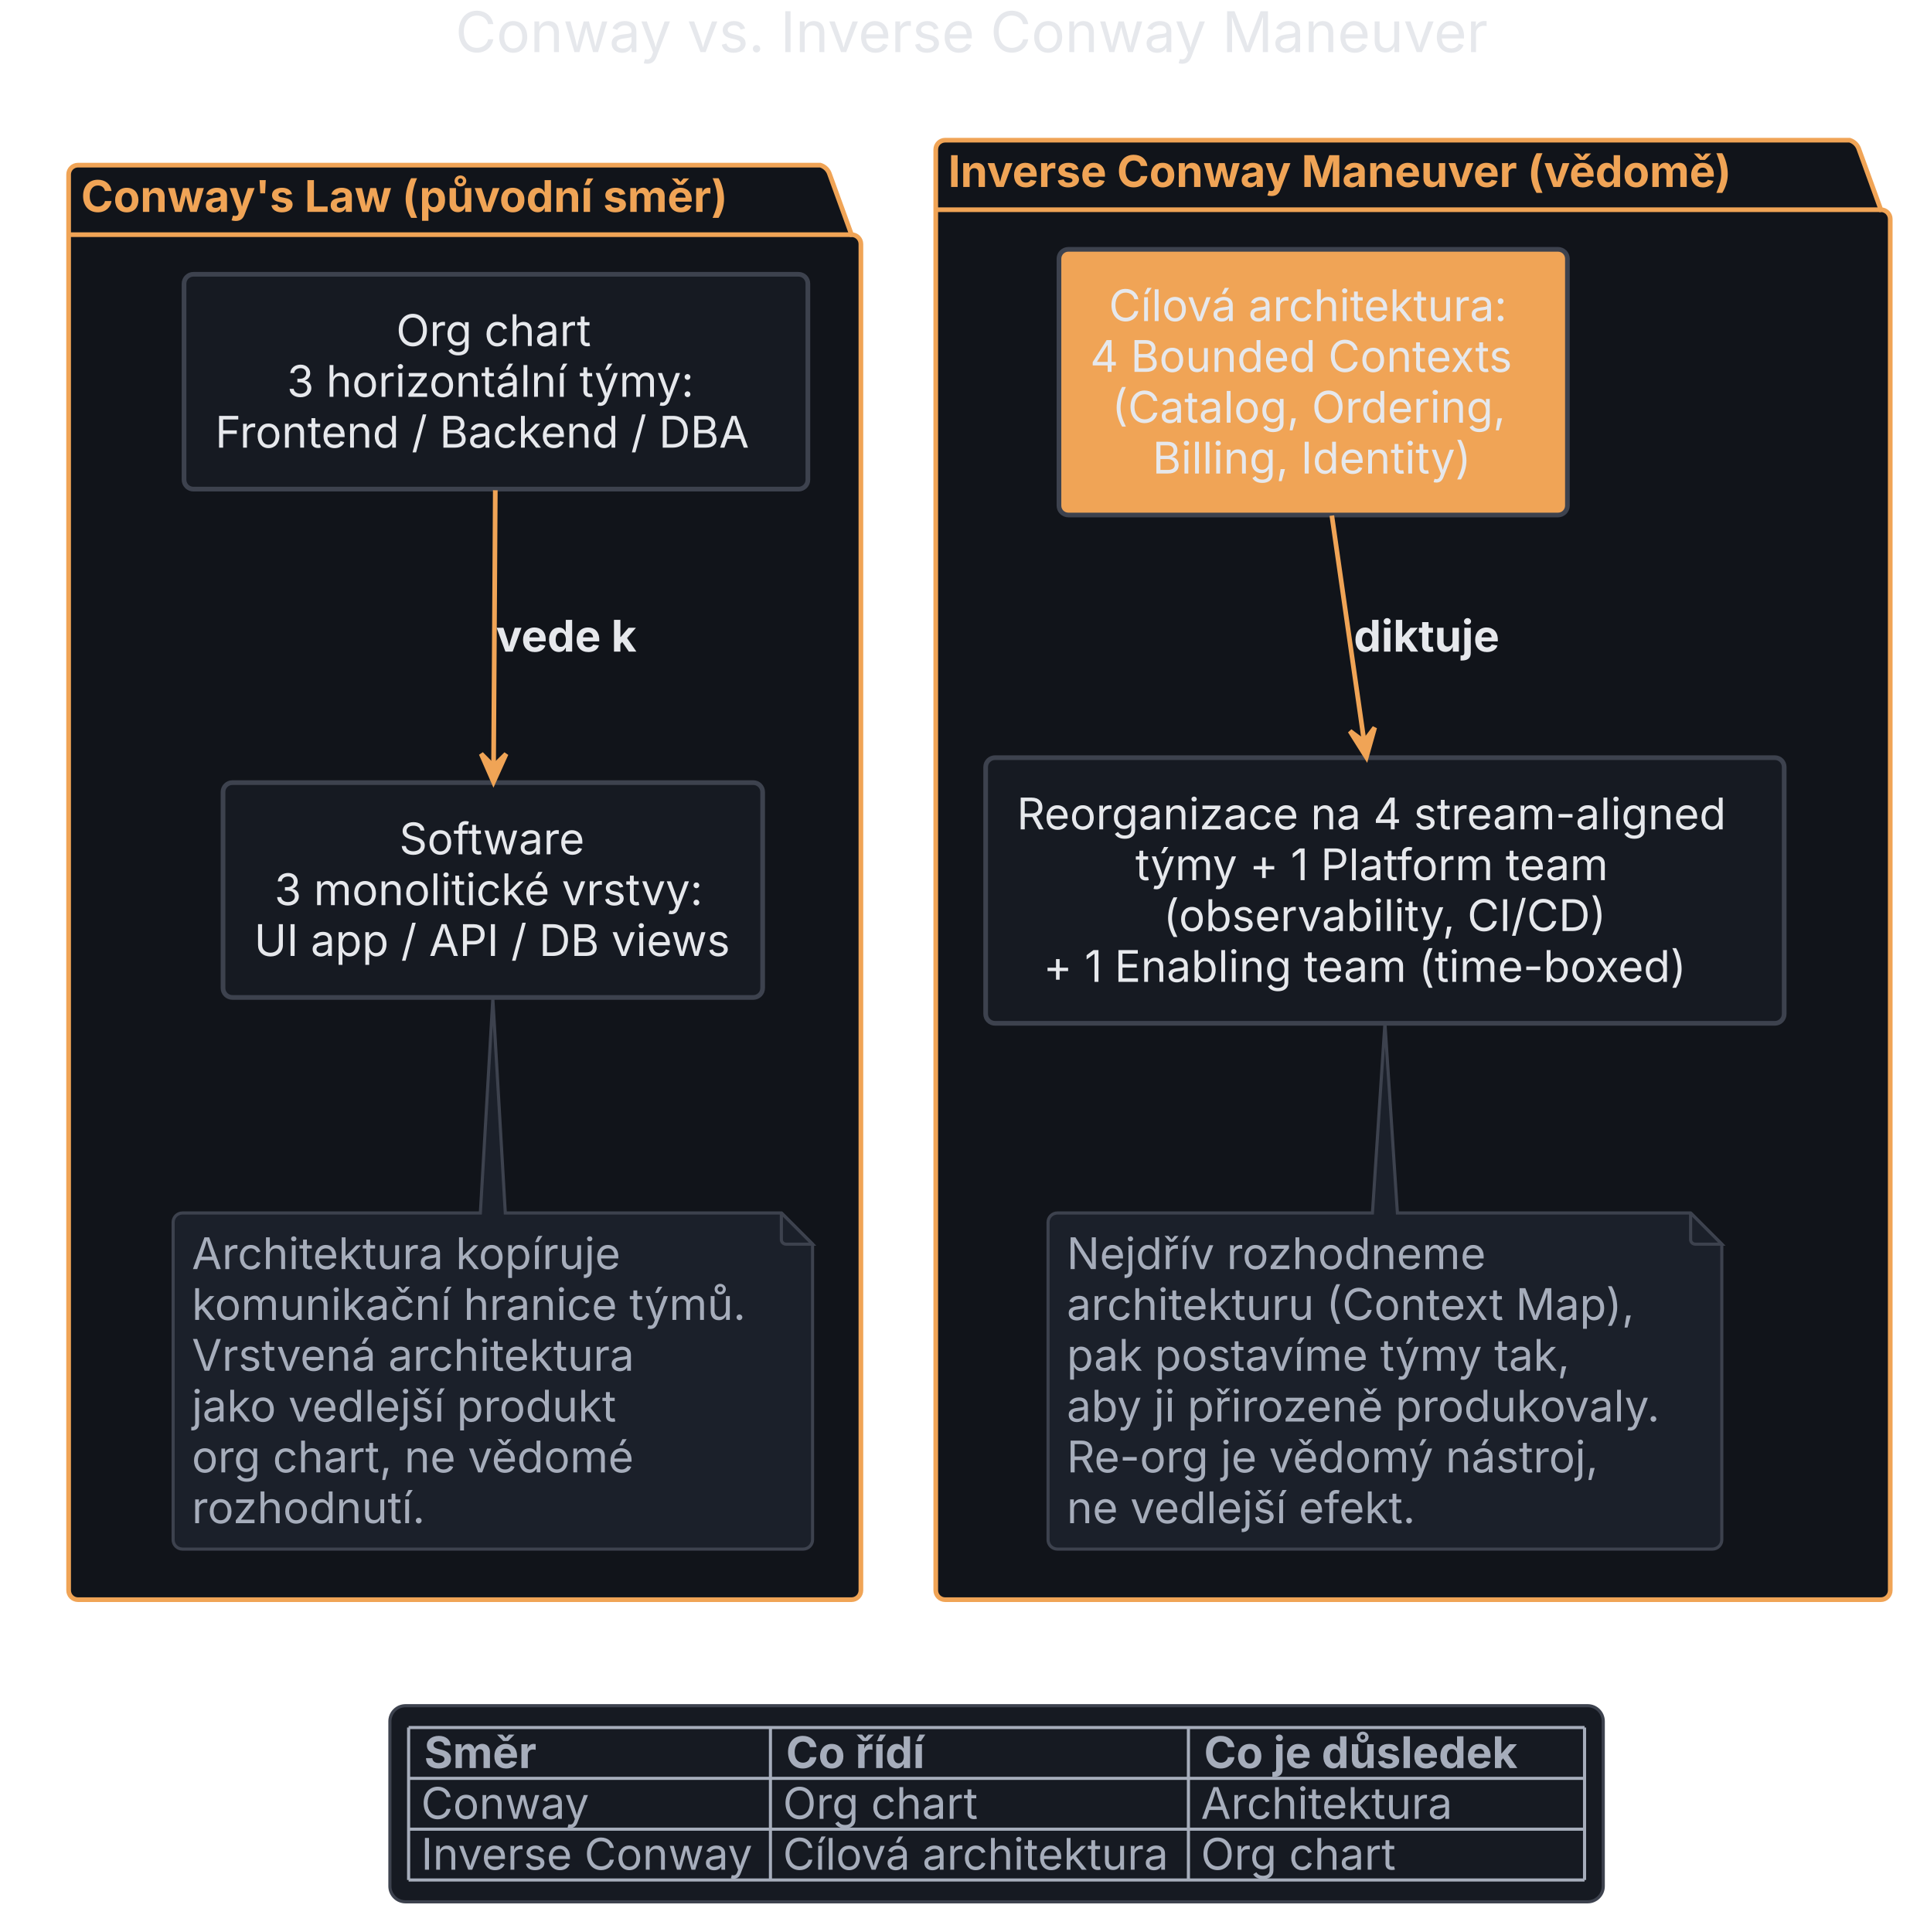
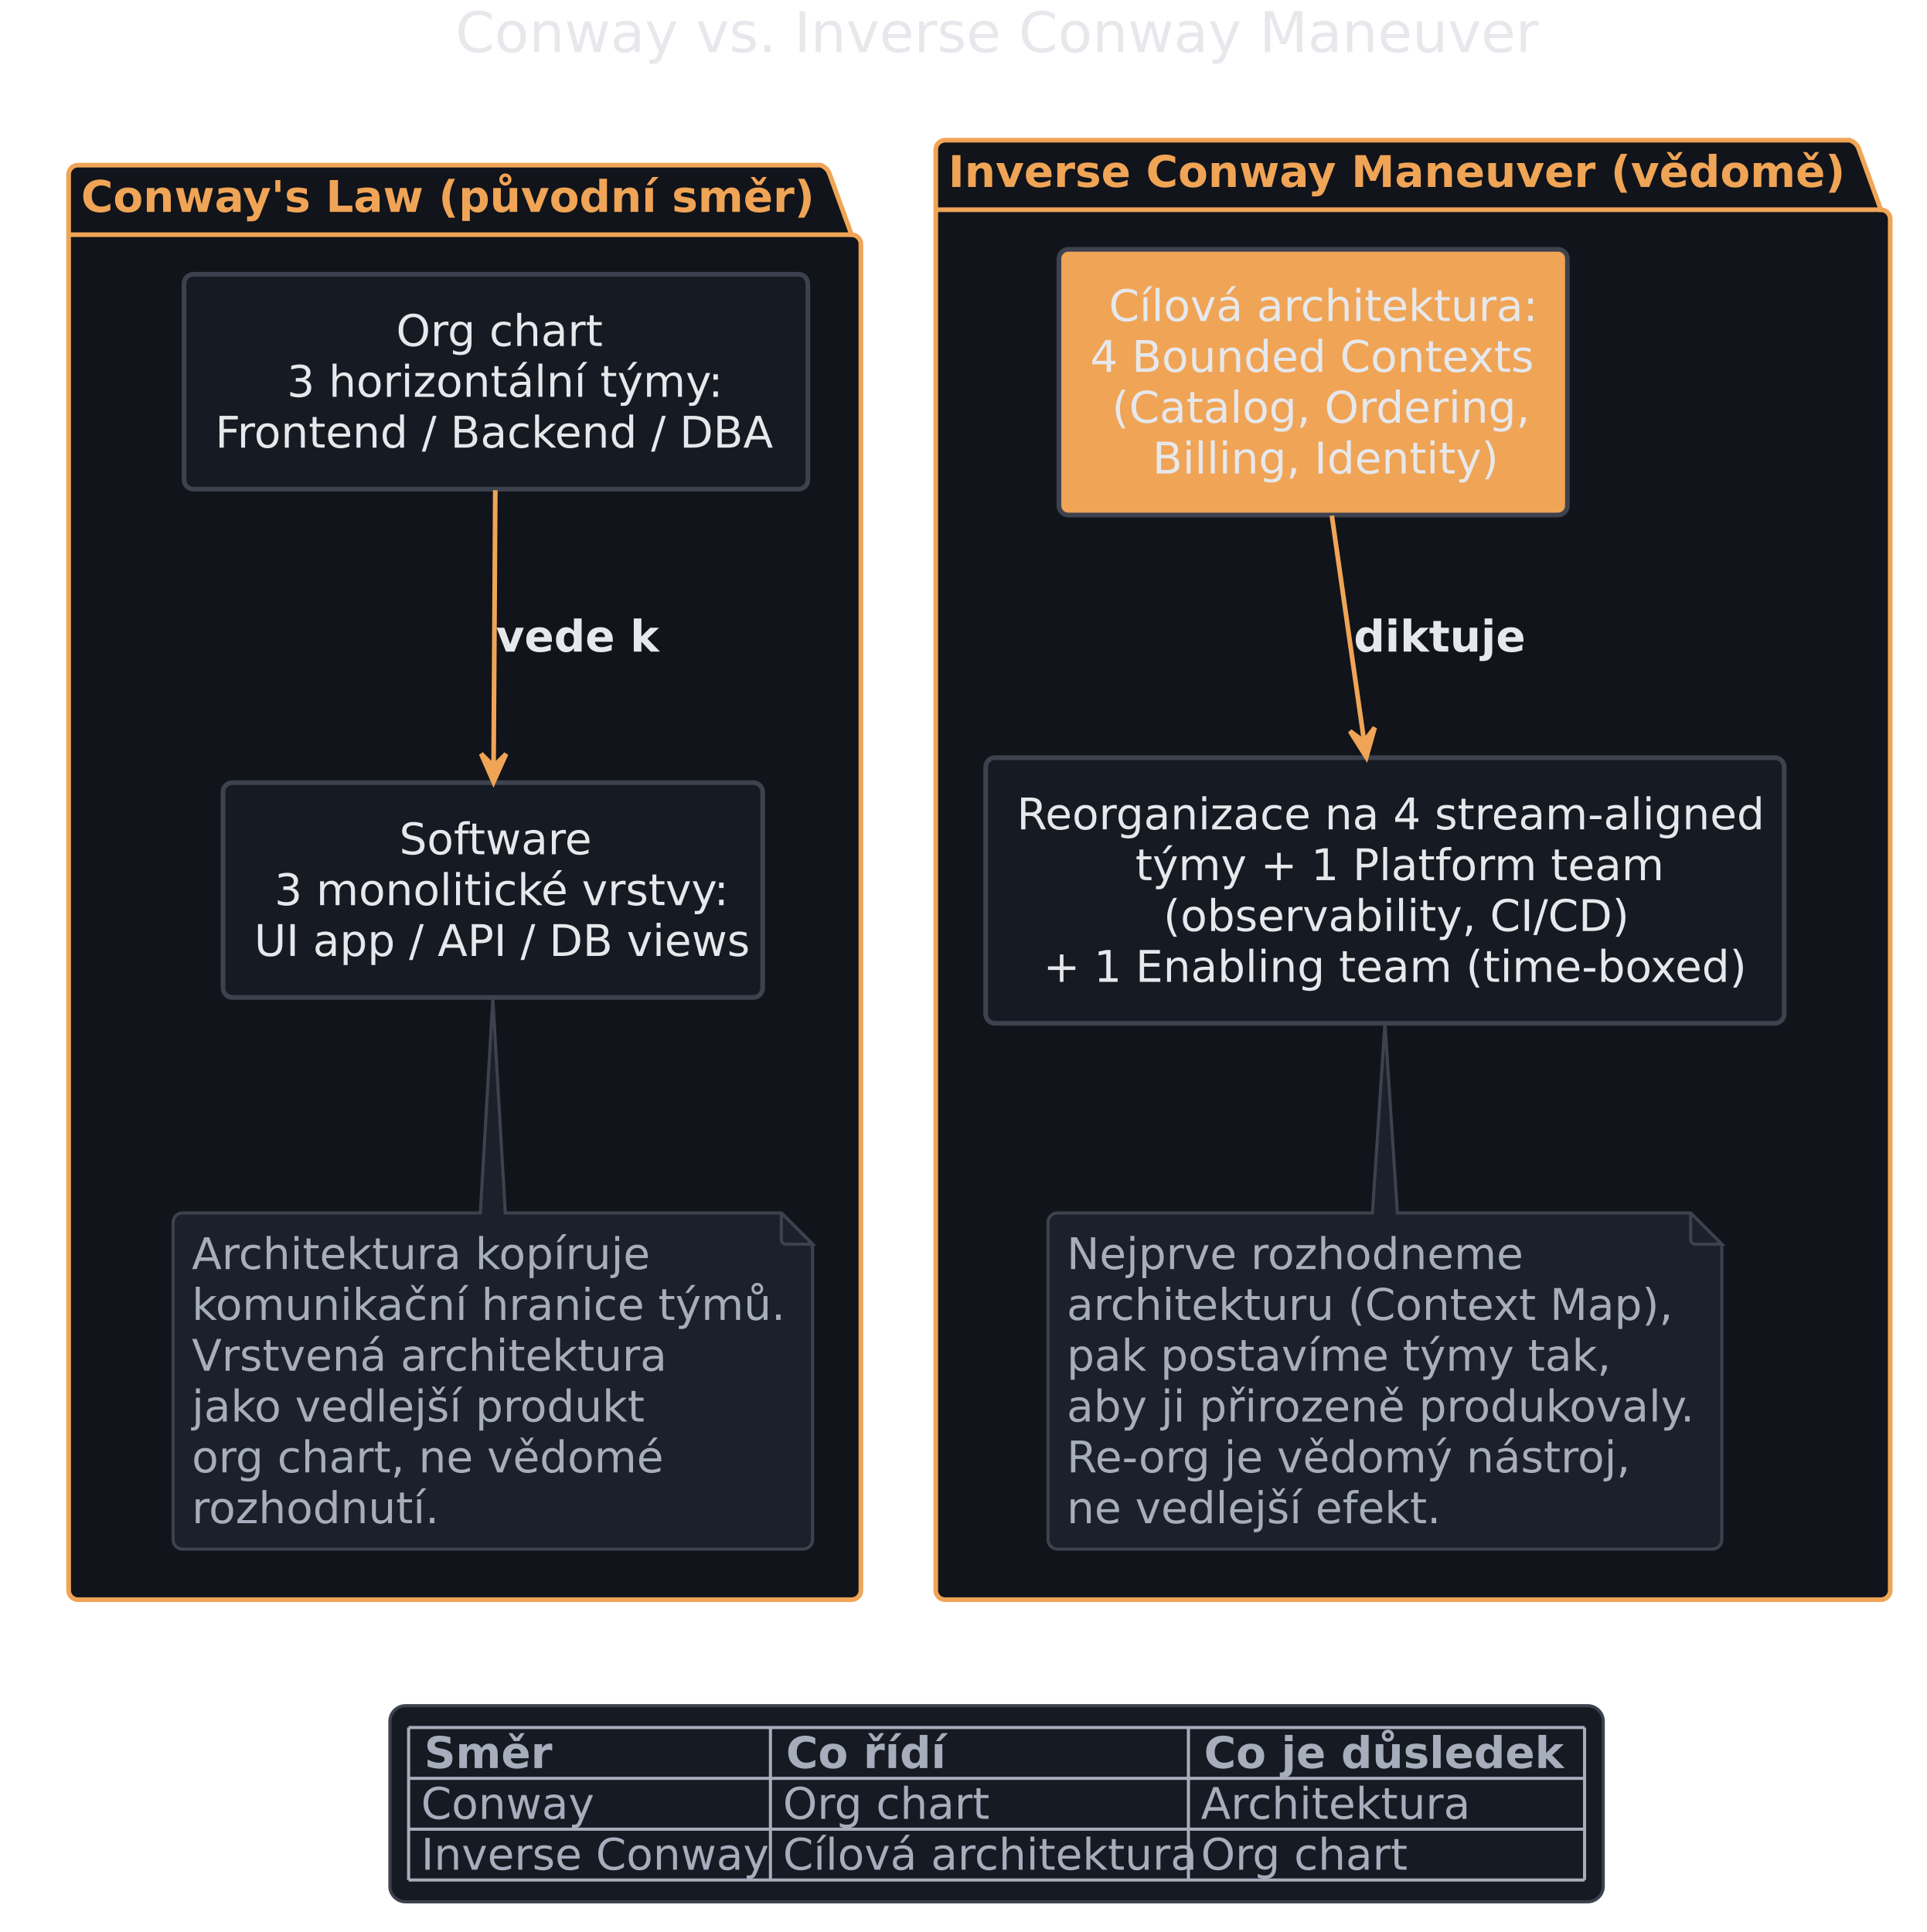
<svg xmlns="http://www.w3.org/2000/svg" contentScriptType="application/ecmascript" contentStyleType="text/css" height="968.75px" preserveAspectRatio="none" style="width:965px;height:968px;background:#11141A;" version="1.1" viewBox="0 0 965 968" width="965.625px" zoomAndPan="magnify">
  <defs />
  <g>
-     <text fill="#E6E8EC" font-family="Inter, ui-sans-serif, system-ui, -apple-system, sans-serif" font-size="28.125" lengthAdjust="spacingAndGlyphs" textLength="543.75" x="228.125" y="26.106">Conway vs. Inverse Conway Maneuver</text>
+     <text fill="#E6E8EC" font-family="DejaVu Sans" font-size="28.125" lengthAdjust="spacingAndGlyphs" textLength="543.75" x="228.125" y="26.106">Conway vs. Inverse Conway Maneuver</text>
    <path d="M39.062,82.739 L410.938,82.739 A7.031,7.031 0 0 1 415.625,87.427 L426.562,117.578 L426.562,117.578 A4.688,4.688 0 0 1 431.25,122.266 L431.25,796.802 A4.688,4.688 0 0 1 426.562,801.489 L39.062,801.489 A4.688,4.688 0 0 1 34.375,796.802 L34.375,87.427 A4.688,4.688 0 0 1 39.062,82.739 " fill="#11141A" style="stroke: #F0A456; stroke-width: 2.344;" />
    <line style="stroke: #F0A456; stroke-width: 2.344;" x1="34.375" x2="426.562" y1="117.578" y2="117.578" />
-     <text fill="#F0A456" font-family="Inter, ui-sans-serif, system-ui, -apple-system, sans-serif" font-size="21.875" font-weight="bold" lengthAdjust="spacingAndGlyphs" textLength="371.875" x="40.625" y="106.169">Conway's Law (původní směr)</text>
+     <text fill="#F0A456" font-family="DejaVu Sans" font-size="21.875" font-weight="bold" lengthAdjust="spacingAndGlyphs" textLength="371.875" x="40.625" y="106.169">Conway's Law (původní směr)</text>
    <path d="M473.438,70.239 L926.562,70.239 A7.031,7.031 0 0 1 931.25,74.927 L942.188,105.078 L942.188,105.078 A4.688,4.688 0 0 1 946.875,109.766 L946.875,796.802 A4.688,4.688 0 0 1 942.188,801.489 L473.438,801.489 A4.688,4.688 0 0 1 468.75,796.802 L468.75,74.927 A4.688,4.688 0 0 1 473.438,70.239 " fill="#11141A" style="stroke: #F0A456; stroke-width: 2.344;" />
    <line style="stroke: #F0A456; stroke-width: 2.344;" x1="468.75" x2="942.188" y1="105.078" y2="105.078" />
-     <text fill="#F0A456" font-family="Inter, ui-sans-serif, system-ui, -apple-system, sans-serif" font-size="21.875" font-weight="bold" lengthAdjust="spacingAndGlyphs" textLength="453.125" x="475" y="93.669">Inverse Conway Maneuver (vědomě)</text>
+     <text fill="#F0A456" font-family="DejaVu Sans" font-size="21.875" font-weight="bold" lengthAdjust="spacingAndGlyphs" textLength="453.125" x="475" y="93.669">Inverse Conway Maneuver (vědomě)</text>
    <rect fill="#161A22" height="107.642" rx="4.688" ry="4.688" style="stroke: #3D424E; stroke-width: 2.344;" width="312.5" x="92.188" y="137.427" />
-     <text fill="#E6E8EC" font-family="Inter, ui-sans-serif, system-ui, -apple-system, sans-serif" font-size="21.875" lengthAdjust="spacingAndGlyphs" textLength="100" x="198.438" y="173.357">Org chart</text>
-     <text fill="#E6E8EC" font-family="Inter, ui-sans-serif, system-ui, -apple-system, sans-serif" font-size="21.875" lengthAdjust="spacingAndGlyphs" textLength="209.375" x="143.75" y="198.821">3 horizontální týmy:</text>
-     <text fill="#E6E8EC" font-family="Inter, ui-sans-serif, system-ui, -apple-system, sans-serif" font-size="21.875" lengthAdjust="spacingAndGlyphs" textLength="281.25" x="107.812" y="224.284">Frontend / Backend / DBA</text>
+     <text fill="#E6E8EC" font-family="DejaVu Sans" font-size="21.875" lengthAdjust="spacingAndGlyphs" textLength="100" x="198.438" y="173.357">Org chart</text>
+     <text fill="#E6E8EC" font-family="DejaVu Sans" font-size="21.875" lengthAdjust="spacingAndGlyphs" textLength="209.375" x="143.75" y="198.821">3 horizontální týmy:</text>
+     <text fill="#E6E8EC" font-family="DejaVu Sans" font-size="21.875" lengthAdjust="spacingAndGlyphs" textLength="281.25" x="107.812" y="224.284">Frontend / Backend / DBA</text>
    <rect fill="#161A22" height="107.642" rx="4.688" ry="4.688" style="stroke: #3D424E; stroke-width: 2.344;" width="270.312" x="111.719" y="392.114" />
-     <text fill="#E6E8EC" font-family="Inter, ui-sans-serif, system-ui, -apple-system, sans-serif" font-size="21.875" lengthAdjust="spacingAndGlyphs" textLength="93.75" x="200" y="428.044">Software</text>
-     <text fill="#E6E8EC" font-family="Inter, ui-sans-serif, system-ui, -apple-system, sans-serif" font-size="21.875" lengthAdjust="spacingAndGlyphs" textLength="218.75" x="137.5" y="453.508">3 monolitické vrstvy:</text>
-     <text fill="#E6E8EC" font-family="Inter, ui-sans-serif, system-ui, -apple-system, sans-serif" font-size="21.875" lengthAdjust="spacingAndGlyphs" textLength="239.062" x="127.344" y="478.972">UI app / API / DB views</text>
+     <text fill="#E6E8EC" font-family="DejaVu Sans" font-size="21.875" lengthAdjust="spacingAndGlyphs" textLength="93.75" x="200" y="428.044">Software</text>
+     <text fill="#E6E8EC" font-family="DejaVu Sans" font-size="21.875" lengthAdjust="spacingAndGlyphs" textLength="218.75" x="137.5" y="453.508">3 monolitické vrstvy:</text>
+     <text fill="#E6E8EC" font-family="DejaVu Sans" font-size="21.875" lengthAdjust="spacingAndGlyphs" textLength="239.062" x="127.344" y="478.972">UI app / API / DB views</text>
    <path d="M86.719,612.427 L86.719,771.46 A4.688,4.688 0 0 0 91.406,776.148 L402.344,776.148 A4.688,4.688 0 0 0 407.031,771.46 L407.031,623.364 L391.406,607.739 L253.125,607.739 L246.875,500.302 L240.625,607.739 L91.406,607.739 A4.688,4.688 0 0 0 86.719,612.427 " fill="#1B202A" style="stroke: #3D424E; stroke-width: 1.562;" />
    <path d="M391.406,607.739 L391.406,621.02 A2.344,2.344 0 0 0 393.75,623.364 L407.031,623.364 L391.406,607.739 " fill="#1B202A" style="stroke: #3D424E; stroke-width: 1.562;" />
-     <text fill="#A6ADBB" font-family="Inter, ui-sans-serif, system-ui, -apple-system, sans-serif" font-size="21.875" lengthAdjust="spacingAndGlyphs" textLength="221.875" x="96.094" y="635.857">Architektura kopíruje</text>
-     <text fill="#A6ADBB" font-family="Inter, ui-sans-serif, system-ui, -apple-system, sans-serif" font-size="21.875" lengthAdjust="spacingAndGlyphs" textLength="287.5" x="96.094" y="661.321">komunikační hranice týmů.</text>
-     <text fill="#A6ADBB" font-family="Inter, ui-sans-serif, system-ui, -apple-system, sans-serif" font-size="21.875" lengthAdjust="spacingAndGlyphs" textLength="228.125" x="96.094" y="686.784">Vrstvená architektura</text>
-     <text fill="#A6ADBB" font-family="Inter, ui-sans-serif, system-ui, -apple-system, sans-serif" font-size="21.875" lengthAdjust="spacingAndGlyphs" textLength="220.312" x="96.094" y="712.248">jako vedlejší produkt</text>
-     <text fill="#A6ADBB" font-family="Inter, ui-sans-serif, system-ui, -apple-system, sans-serif" font-size="21.875" lengthAdjust="spacingAndGlyphs" textLength="231.25" x="96.094" y="737.712">org chart, ne vědomé</text>
-     <text fill="#A6ADBB" font-family="Inter, ui-sans-serif, system-ui, -apple-system, sans-serif" font-size="21.875" lengthAdjust="spacingAndGlyphs" textLength="123.438" x="96.094" y="763.176">rozhodnutí.</text>
+     <text fill="#A6ADBB" font-family="DejaVu Sans" font-size="21.875" lengthAdjust="spacingAndGlyphs" textLength="221.875" x="96.094" y="635.857">Architektura kopíruje</text>
+     <text fill="#A6ADBB" font-family="DejaVu Sans" font-size="21.875" lengthAdjust="spacingAndGlyphs" textLength="287.5" x="96.094" y="661.321">komunikační hranice týmů.</text>
+     <text fill="#A6ADBB" font-family="DejaVu Sans" font-size="21.875" lengthAdjust="spacingAndGlyphs" textLength="228.125" x="96.094" y="686.784">Vrstvená architektura</text>
+     <text fill="#A6ADBB" font-family="DejaVu Sans" font-size="21.875" lengthAdjust="spacingAndGlyphs" textLength="220.312" x="96.094" y="712.248">jako vedlejší produkt</text>
+     <text fill="#A6ADBB" font-family="DejaVu Sans" font-size="21.875" lengthAdjust="spacingAndGlyphs" textLength="231.25" x="96.094" y="737.712">org chart, ne vědomé</text>
+     <text fill="#A6ADBB" font-family="DejaVu Sans" font-size="21.875" lengthAdjust="spacingAndGlyphs" textLength="123.438" x="96.094" y="763.176">rozhodnutí.</text>
    <rect fill="#F0A456" height="133.106" rx="4.688" ry="4.688" style="stroke: #3D424E; stroke-width: 2.344;" width="254.688" x="530.469" y="124.927" />
-     <text fill="#E6E8EC" font-family="Inter, ui-sans-serif, system-ui, -apple-system, sans-serif" font-size="21.875" lengthAdjust="spacingAndGlyphs" textLength="204.688" x="555.469" y="160.857">Cílová architektura:</text>
-     <text fill="#E6E8EC" font-family="Inter, ui-sans-serif, system-ui, -apple-system, sans-serif" font-size="21.875" lengthAdjust="spacingAndGlyphs" textLength="223.438" x="546.094" y="186.321">4 Bounded Contexts</text>
-     <text fill="#E6E8EC" font-family="Inter, ui-sans-serif, system-ui, -apple-system, sans-serif" font-size="21.875" lengthAdjust="spacingAndGlyphs" textLength="201.562" x="557.031" y="211.784">(Catalog, Ordering,</text>
-     <text fill="#E6E8EC" font-family="Inter, ui-sans-serif, system-ui, -apple-system, sans-serif" font-size="21.875" lengthAdjust="spacingAndGlyphs" textLength="160.938" x="577.344" y="237.248">Billing, Identity)</text>
+     <text fill="#E6E8EC" font-family="DejaVu Sans" font-size="21.875" lengthAdjust="spacingAndGlyphs" textLength="204.688" x="555.469" y="160.857">Cílová architektura:</text>
+     <text fill="#E6E8EC" font-family="DejaVu Sans" font-size="21.875" lengthAdjust="spacingAndGlyphs" textLength="223.438" x="546.094" y="186.321">4 Bounded Contexts</text>
+     <text fill="#E6E8EC" font-family="DejaVu Sans" font-size="21.875" lengthAdjust="spacingAndGlyphs" textLength="201.562" x="557.031" y="211.784">(Catalog, Ordering,</text>
+     <text fill="#E6E8EC" font-family="DejaVu Sans" font-size="21.875" lengthAdjust="spacingAndGlyphs" textLength="160.938" x="577.344" y="237.248">Billing, Identity)</text>
    <rect fill="#161A22" height="133.106" rx="4.688" ry="4.688" style="stroke: #3D424E; stroke-width: 2.344;" width="400" x="493.75" y="379.614" />
-     <text fill="#E6E8EC" font-family="Inter, ui-sans-serif, system-ui, -apple-system, sans-serif" font-size="21.875" lengthAdjust="spacingAndGlyphs" textLength="368.75" x="509.375" y="415.544">Reorganizace na 4 stream-aligned</text>
-     <text fill="#E6E8EC" font-family="Inter, ui-sans-serif, system-ui, -apple-system, sans-serif" font-size="21.875" lengthAdjust="spacingAndGlyphs" textLength="250" x="568.75" y="441.008">týmy + 1 Platform team</text>
-     <text fill="#E6E8EC" font-family="Inter, ui-sans-serif, system-ui, -apple-system, sans-serif" font-size="21.875" lengthAdjust="spacingAndGlyphs" textLength="221.875" x="582.812" y="466.472">(observability, CI/CD)</text>
-     <text fill="#E6E8EC" font-family="Inter, ui-sans-serif, system-ui, -apple-system, sans-serif" font-size="21.875" lengthAdjust="spacingAndGlyphs" textLength="342.188" x="522.656" y="491.936">+ 1 Enabling team (time-boxed)</text>
+     <text fill="#E6E8EC" font-family="DejaVu Sans" font-size="21.875" lengthAdjust="spacingAndGlyphs" textLength="368.75" x="509.375" y="415.544">Reorganizace na 4 stream-aligned</text>
+     <text fill="#E6E8EC" font-family="DejaVu Sans" font-size="21.875" lengthAdjust="spacingAndGlyphs" textLength="250" x="568.75" y="441.008">týmy + 1 Platform team</text>
+     <text fill="#E6E8EC" font-family="DejaVu Sans" font-size="21.875" lengthAdjust="spacingAndGlyphs" textLength="221.875" x="582.812" y="466.472">(observability, CI/CD)</text>
+     <text fill="#E6E8EC" font-family="DejaVu Sans" font-size="21.875" lengthAdjust="spacingAndGlyphs" textLength="342.188" x="522.656" y="491.936">+ 1 Enabling team (time-boxed)</text>
    <path d="M525,612.427 L525,771.46 A4.688,4.688 0 0 0 529.688,776.148 L857.812,776.148 A4.688,4.688 0 0 0 862.5,771.46 L862.5,623.364 L846.875,607.739 L700,607.739 L693.75,512.692 L687.5,607.739 L529.688,607.739 A4.688,4.688 0 0 0 525,612.427 " fill="#1B202A" style="stroke: #3D424E; stroke-width: 1.562;" />
    <path d="M846.875,607.739 L846.875,621.02 A2.344,2.344 0 0 0 849.219,623.364 L862.5,623.364 L846.875,607.739 " fill="#1B202A" style="stroke: #3D424E; stroke-width: 1.562;" />
-     <text fill="#A6ADBB" font-family="Inter, ui-sans-serif, system-ui, -apple-system, sans-serif" font-size="21.875" lengthAdjust="spacingAndGlyphs" textLength="217.188" x="534.375" y="635.857">Nejdřív rozhodneme</text>
-     <text fill="#A6ADBB" font-family="Inter, ui-sans-serif, system-ui, -apple-system, sans-serif" font-size="21.875" lengthAdjust="spacingAndGlyphs" textLength="293.75" x="534.375" y="661.321">architekturu (Context Map),</text>
-     <text fill="#A6ADBB" font-family="Inter, ui-sans-serif, system-ui, -apple-system, sans-serif" font-size="21.875" lengthAdjust="spacingAndGlyphs" textLength="257.812" x="534.375" y="686.784">pak postavíme týmy tak,</text>
-     <text fill="#A6ADBB" font-family="Inter, ui-sans-serif, system-ui, -apple-system, sans-serif" font-size="21.875" lengthAdjust="spacingAndGlyphs" textLength="304.688" x="534.375" y="712.248">aby ji přirozeně produkovaly.</text>
-     <text fill="#A6ADBB" font-family="Inter, ui-sans-serif, system-ui, -apple-system, sans-serif" font-size="21.875" lengthAdjust="spacingAndGlyphs" textLength="275" x="534.375" y="737.712">Re-org je vědomý nástroj,</text>
-     <text fill="#A6ADBB" font-family="Inter, ui-sans-serif, system-ui, -apple-system, sans-serif" font-size="21.875" lengthAdjust="spacingAndGlyphs" textLength="181.25" x="534.375" y="763.176">ne vedlejší efekt.</text>
+     <text fill="#A6ADBB" font-family="DejaVu Sans" font-size="21.875" lengthAdjust="spacingAndGlyphs" textLength="226.562" x="534.375" y="635.857">Nejprve rozhodneme</text>
+     <text fill="#A6ADBB" font-family="DejaVu Sans" font-size="21.875" lengthAdjust="spacingAndGlyphs" textLength="293.75" x="534.375" y="661.321">architekturu (Context Map),</text>
+     <text fill="#A6ADBB" font-family="DejaVu Sans" font-size="21.875" lengthAdjust="spacingAndGlyphs" textLength="257.812" x="534.375" y="686.784">pak postavíme týmy tak,</text>
+     <text fill="#A6ADBB" font-family="DejaVu Sans" font-size="21.875" lengthAdjust="spacingAndGlyphs" textLength="304.688" x="534.375" y="712.248">aby ji přirozeně produkovaly.</text>
+     <text fill="#A6ADBB" font-family="DejaVu Sans" font-size="21.875" lengthAdjust="spacingAndGlyphs" textLength="275" x="534.375" y="737.712">Re-org je vědomý nástroj,</text>
+     <text fill="#A6ADBB" font-family="DejaVu Sans" font-size="21.875" lengthAdjust="spacingAndGlyphs" textLength="181.25" x="534.375" y="763.176">ne vedlejší efekt.</text>
    <path d="M248.109,245.63 C247.859,285.88 247.516,341.411 247.25,383.552 " fill="none" id="org1-&gt;sw1" style="stroke: #F0A456; stroke-width: 2.344;" />
    <polygon fill="#F0A456" points="247.203,391.786,253.533,377.76,247.248,383.974,241.034,377.688,247.203,391.786" style="stroke: #F0A456; stroke-width: 2.344;" />
-     <text fill="#E6E8EC" font-family="Inter, ui-sans-serif, system-ui, -apple-system, sans-serif" font-size="21.875" font-weight="bold" lengthAdjust="spacingAndGlyphs" textLength="82.812" x="248.438" y="326.482">vede k</text>
+     <text fill="#E6E8EC" font-family="DejaVu Sans" font-size="21.875" font-weight="bold" lengthAdjust="spacingAndGlyphs" textLength="82.812" x="248.438" y="326.482">vede k</text>
    <path d="M667.156,258.333 C672.109,292.989 678.203,335.63 683.312,371.364 " fill="none" id="sw2-&gt;org2" style="stroke: #F0A456; stroke-width: 2.344;" />
    <polygon fill="#F0A456" points="684.453,379.349,688.628,364.537,683.336,371.616,676.256,366.325,684.453,379.349" style="stroke: #F0A456; stroke-width: 2.344;" />
-     <text fill="#E6E8EC" font-family="Inter, ui-sans-serif, system-ui, -apple-system, sans-serif" font-size="21.875" font-weight="bold" lengthAdjust="spacingAndGlyphs" textLength="82.812" x="678.125" y="326.482">diktuje</text>
+     <text fill="#E6E8EC" font-family="DejaVu Sans" font-size="21.875" font-weight="bold" lengthAdjust="spacingAndGlyphs" textLength="82.812" x="678.125" y="326.482">diktuje</text>
    <rect fill="#161A22" height="98.267" rx="7.812" ry="7.812" style="stroke: #3D424E; stroke-width: 1.562;" width="607.812" x="195.312" y="854.614" />
-     <text fill="#A6ADBB" font-family="Inter, ui-sans-serif, system-ui, -apple-system, sans-serif" font-size="21.875" font-weight="bold" lengthAdjust="spacingAndGlyphs" textLength="64.062" x="212.5" y="885.857">Směr</text>
-     <text fill="#A6ADBB" font-family="Inter, ui-sans-serif, system-ui, -apple-system, sans-serif" font-size="21.875" font-weight="bold" lengthAdjust="spacingAndGlyphs" textLength="79.688" x="393.75" y="885.857">Co řídí</text>
-     <text fill="#A6ADBB" font-family="Inter, ui-sans-serif, system-ui, -apple-system, sans-serif" font-size="21.875" font-weight="bold" lengthAdjust="spacingAndGlyphs" textLength="182.812" x="603.125" y="885.857">Co je důsledek</text>
-     <text fill="#A6ADBB" font-family="Inter, ui-sans-serif, system-ui, -apple-system, sans-serif" font-size="21.875" lengthAdjust="spacingAndGlyphs" textLength="84.375" x="210.938" y="911.321">Conway</text>
-     <text fill="#A6ADBB" font-family="Inter, ui-sans-serif, system-ui, -apple-system, sans-serif" font-size="21.875" lengthAdjust="spacingAndGlyphs" textLength="100" x="392.188" y="911.321">Org chart</text>
-     <text fill="#A6ADBB" font-family="Inter, ui-sans-serif, system-ui, -apple-system, sans-serif" font-size="21.875" lengthAdjust="spacingAndGlyphs" textLength="129.688" x="601.562" y="911.321">Architektura</text>
-     <text fill="#A6ADBB" font-family="Inter, ui-sans-serif, system-ui, -apple-system, sans-serif" font-size="21.875" lengthAdjust="spacingAndGlyphs" textLength="168.75" x="210.938" y="936.784">Inverse Conway</text>
-     <text fill="#A6ADBB" font-family="Inter, ui-sans-serif, system-ui, -apple-system, sans-serif" font-size="21.875" lengthAdjust="spacingAndGlyphs" textLength="196.875" x="392.188" y="936.784">Cílová architektura</text>
-     <text fill="#A6ADBB" font-family="Inter, ui-sans-serif, system-ui, -apple-system, sans-serif" font-size="21.875" lengthAdjust="spacingAndGlyphs" textLength="100" x="601.562" y="936.784">Org chart</text>
+     <text fill="#A6ADBB" font-family="DejaVu Sans" font-size="21.875" font-weight="bold" lengthAdjust="spacingAndGlyphs" textLength="64.062" x="212.5" y="885.857">Směr</text>
+     <text fill="#A6ADBB" font-family="DejaVu Sans" font-size="21.875" font-weight="bold" lengthAdjust="spacingAndGlyphs" textLength="79.688" x="393.75" y="885.857">Co řídí</text>
+     <text fill="#A6ADBB" font-family="DejaVu Sans" font-size="21.875" font-weight="bold" lengthAdjust="spacingAndGlyphs" textLength="182.812" x="603.125" y="885.857">Co je důsledek</text>
+     <text fill="#A6ADBB" font-family="DejaVu Sans" font-size="21.875" lengthAdjust="spacingAndGlyphs" textLength="84.375" x="210.938" y="911.321">Conway</text>
+     <text fill="#A6ADBB" font-family="DejaVu Sans" font-size="21.875" lengthAdjust="spacingAndGlyphs" textLength="100" x="392.188" y="911.321">Org chart</text>
+     <text fill="#A6ADBB" font-family="DejaVu Sans" font-size="21.875" lengthAdjust="spacingAndGlyphs" textLength="129.688" x="601.562" y="911.321">Architektura</text>
+     <text fill="#A6ADBB" font-family="DejaVu Sans" font-size="21.875" lengthAdjust="spacingAndGlyphs" textLength="168.75" x="210.938" y="936.784">Inverse Conway</text>
+     <text fill="#A6ADBB" font-family="DejaVu Sans" font-size="21.875" lengthAdjust="spacingAndGlyphs" textLength="196.875" x="392.188" y="936.784">Cílová architektura</text>
+     <text fill="#A6ADBB" font-family="DejaVu Sans" font-size="21.875" lengthAdjust="spacingAndGlyphs" textLength="100" x="601.562" y="936.784">Org chart</text>
    <line style="stroke: #A6ADBB; stroke-width: 1.562;" x1="204.688" x2="793.75" y1="865.552" y2="865.552" />
    <line style="stroke: #A6ADBB; stroke-width: 1.562;" x1="204.688" x2="793.75" y1="891.016" y2="891.016" />
    <line style="stroke: #A6ADBB; stroke-width: 1.562;" x1="204.688" x2="793.75" y1="916.48" y2="916.48" />
    <line style="stroke: #A6ADBB; stroke-width: 1.562;" x1="204.688" x2="793.75" y1="941.943" y2="941.943" />
    <line style="stroke: #A6ADBB; stroke-width: 1.562;" x1="204.688" x2="204.688" y1="865.552" y2="941.943" />
    <line style="stroke: #A6ADBB; stroke-width: 1.562;" x1="385.938" x2="385.938" y1="865.552" y2="941.943" />
    <line style="stroke: #A6ADBB; stroke-width: 1.562;" x1="595.312" x2="595.312" y1="865.552" y2="941.943" />
    <line style="stroke: #A6ADBB; stroke-width: 1.562;" x1="793.75" x2="793.75" y1="865.552" y2="941.943" />
  </g>
</svg>
